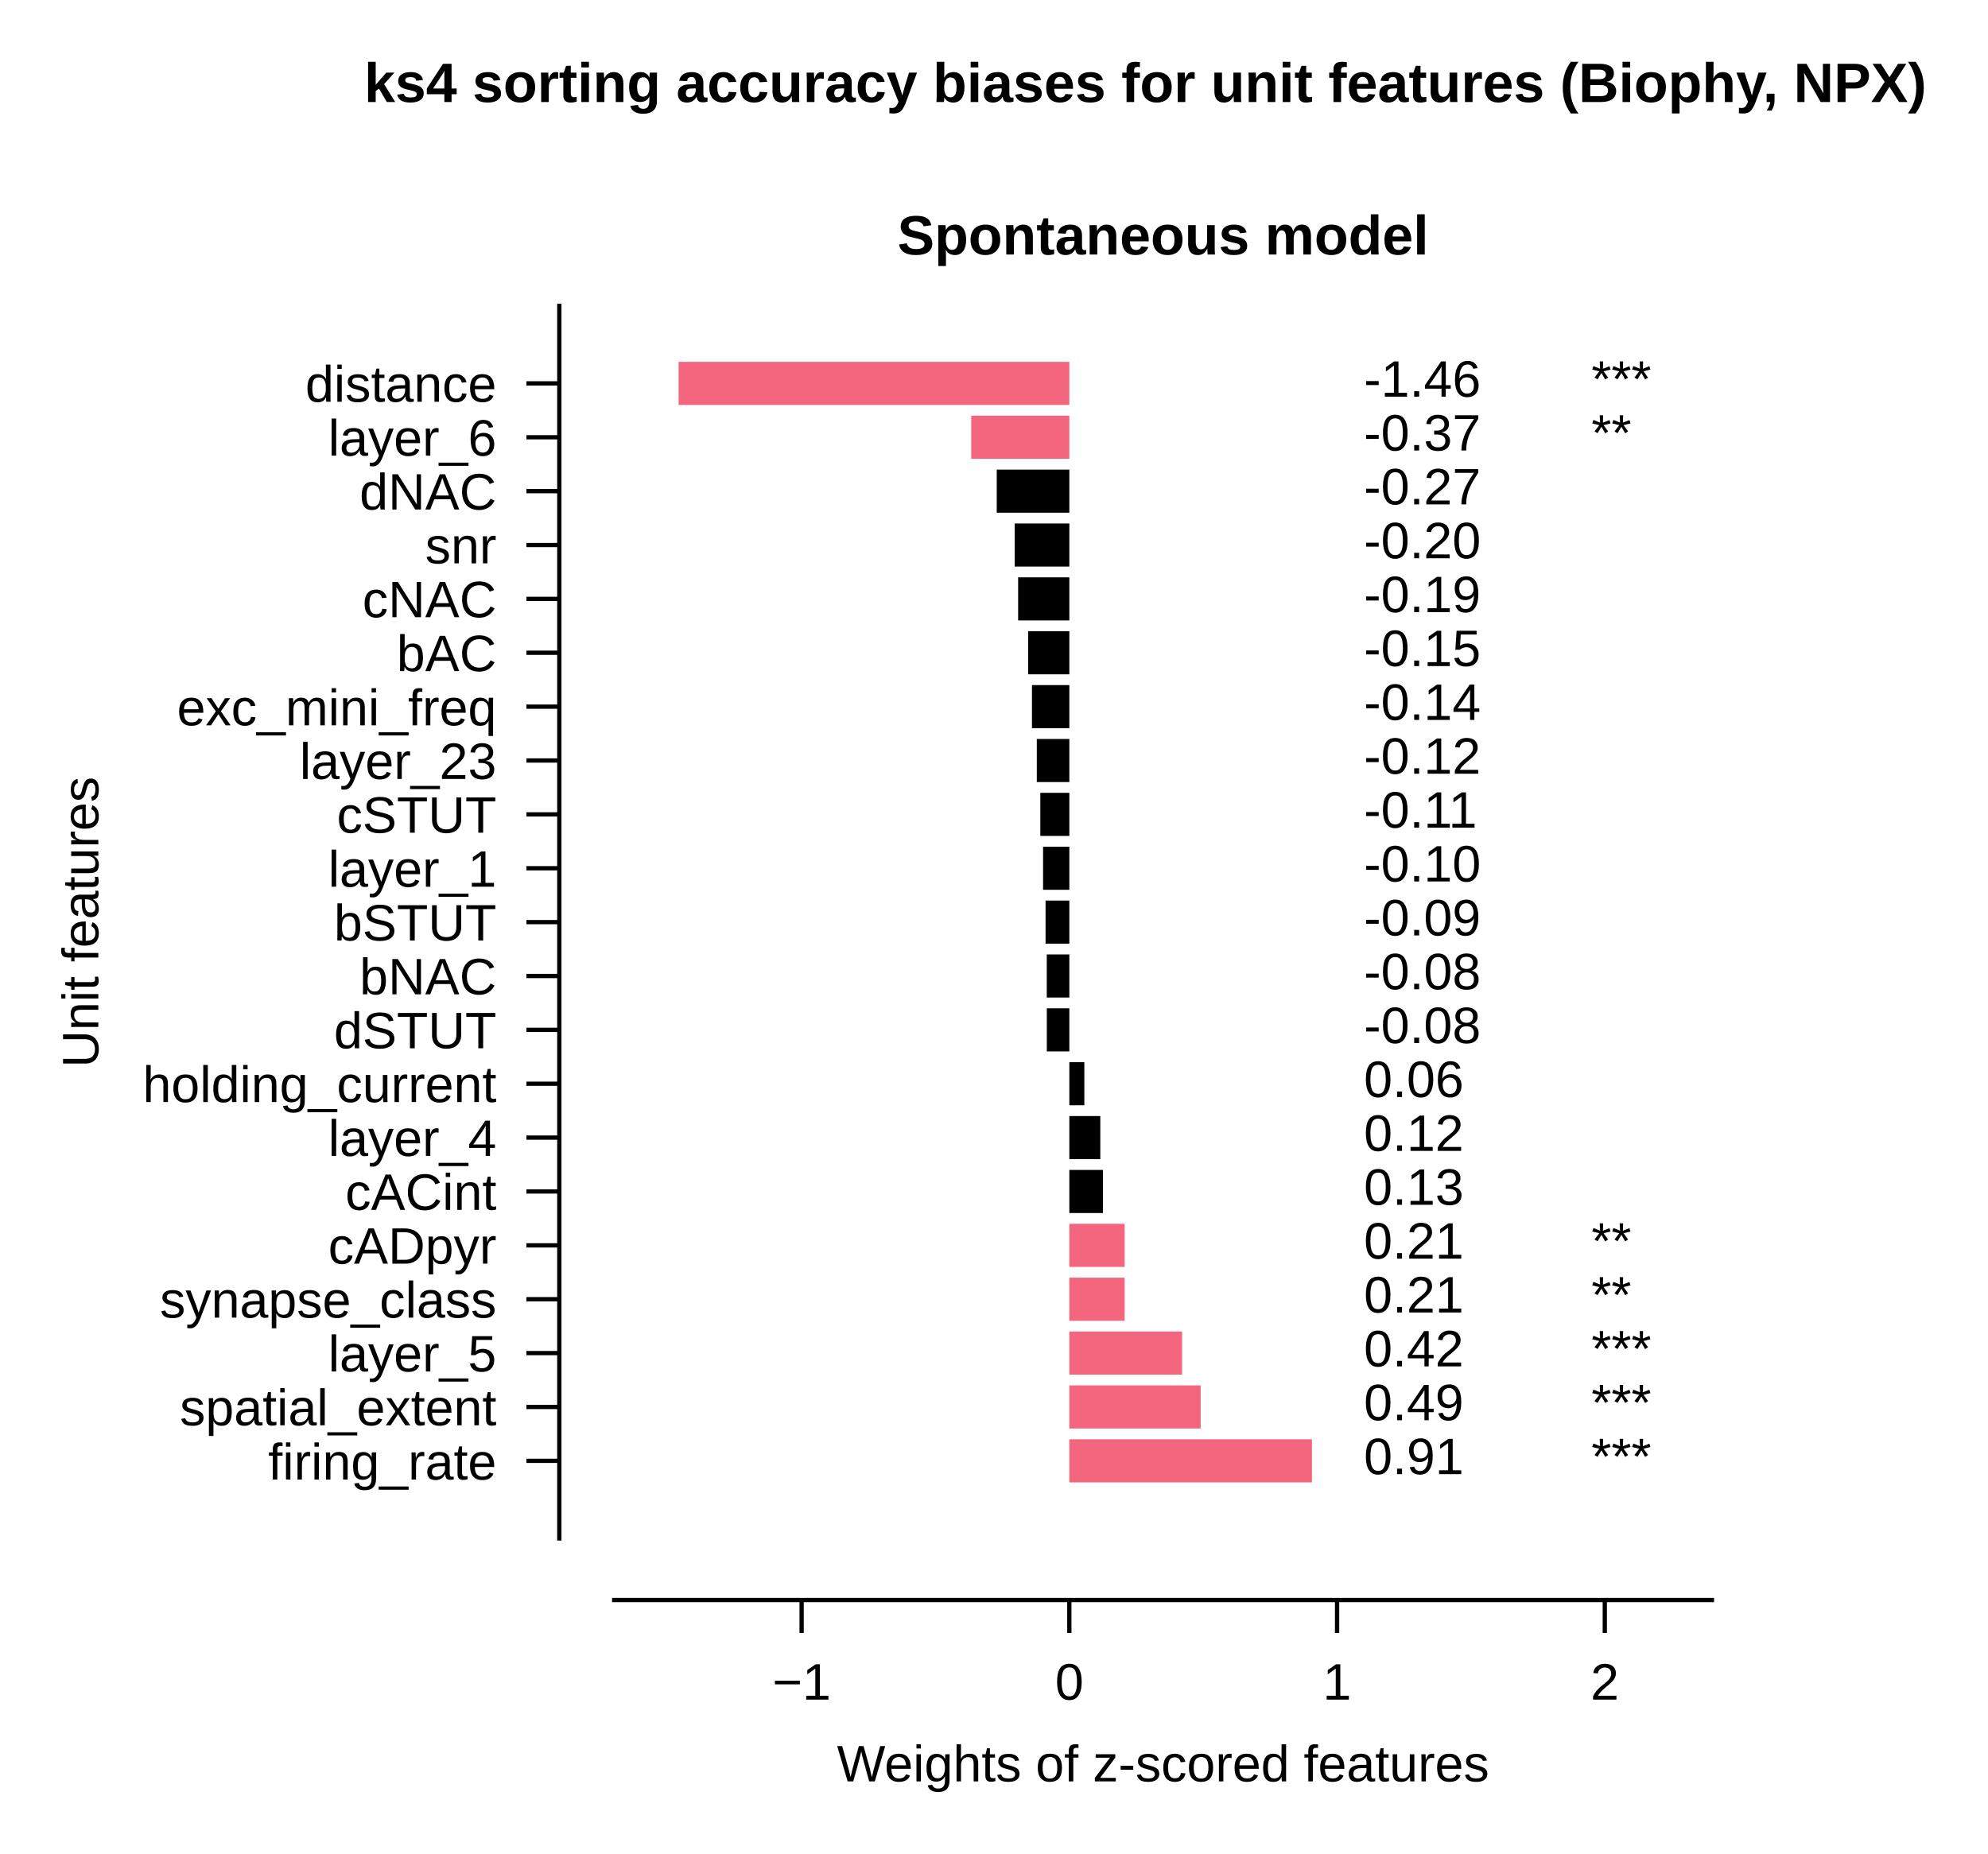
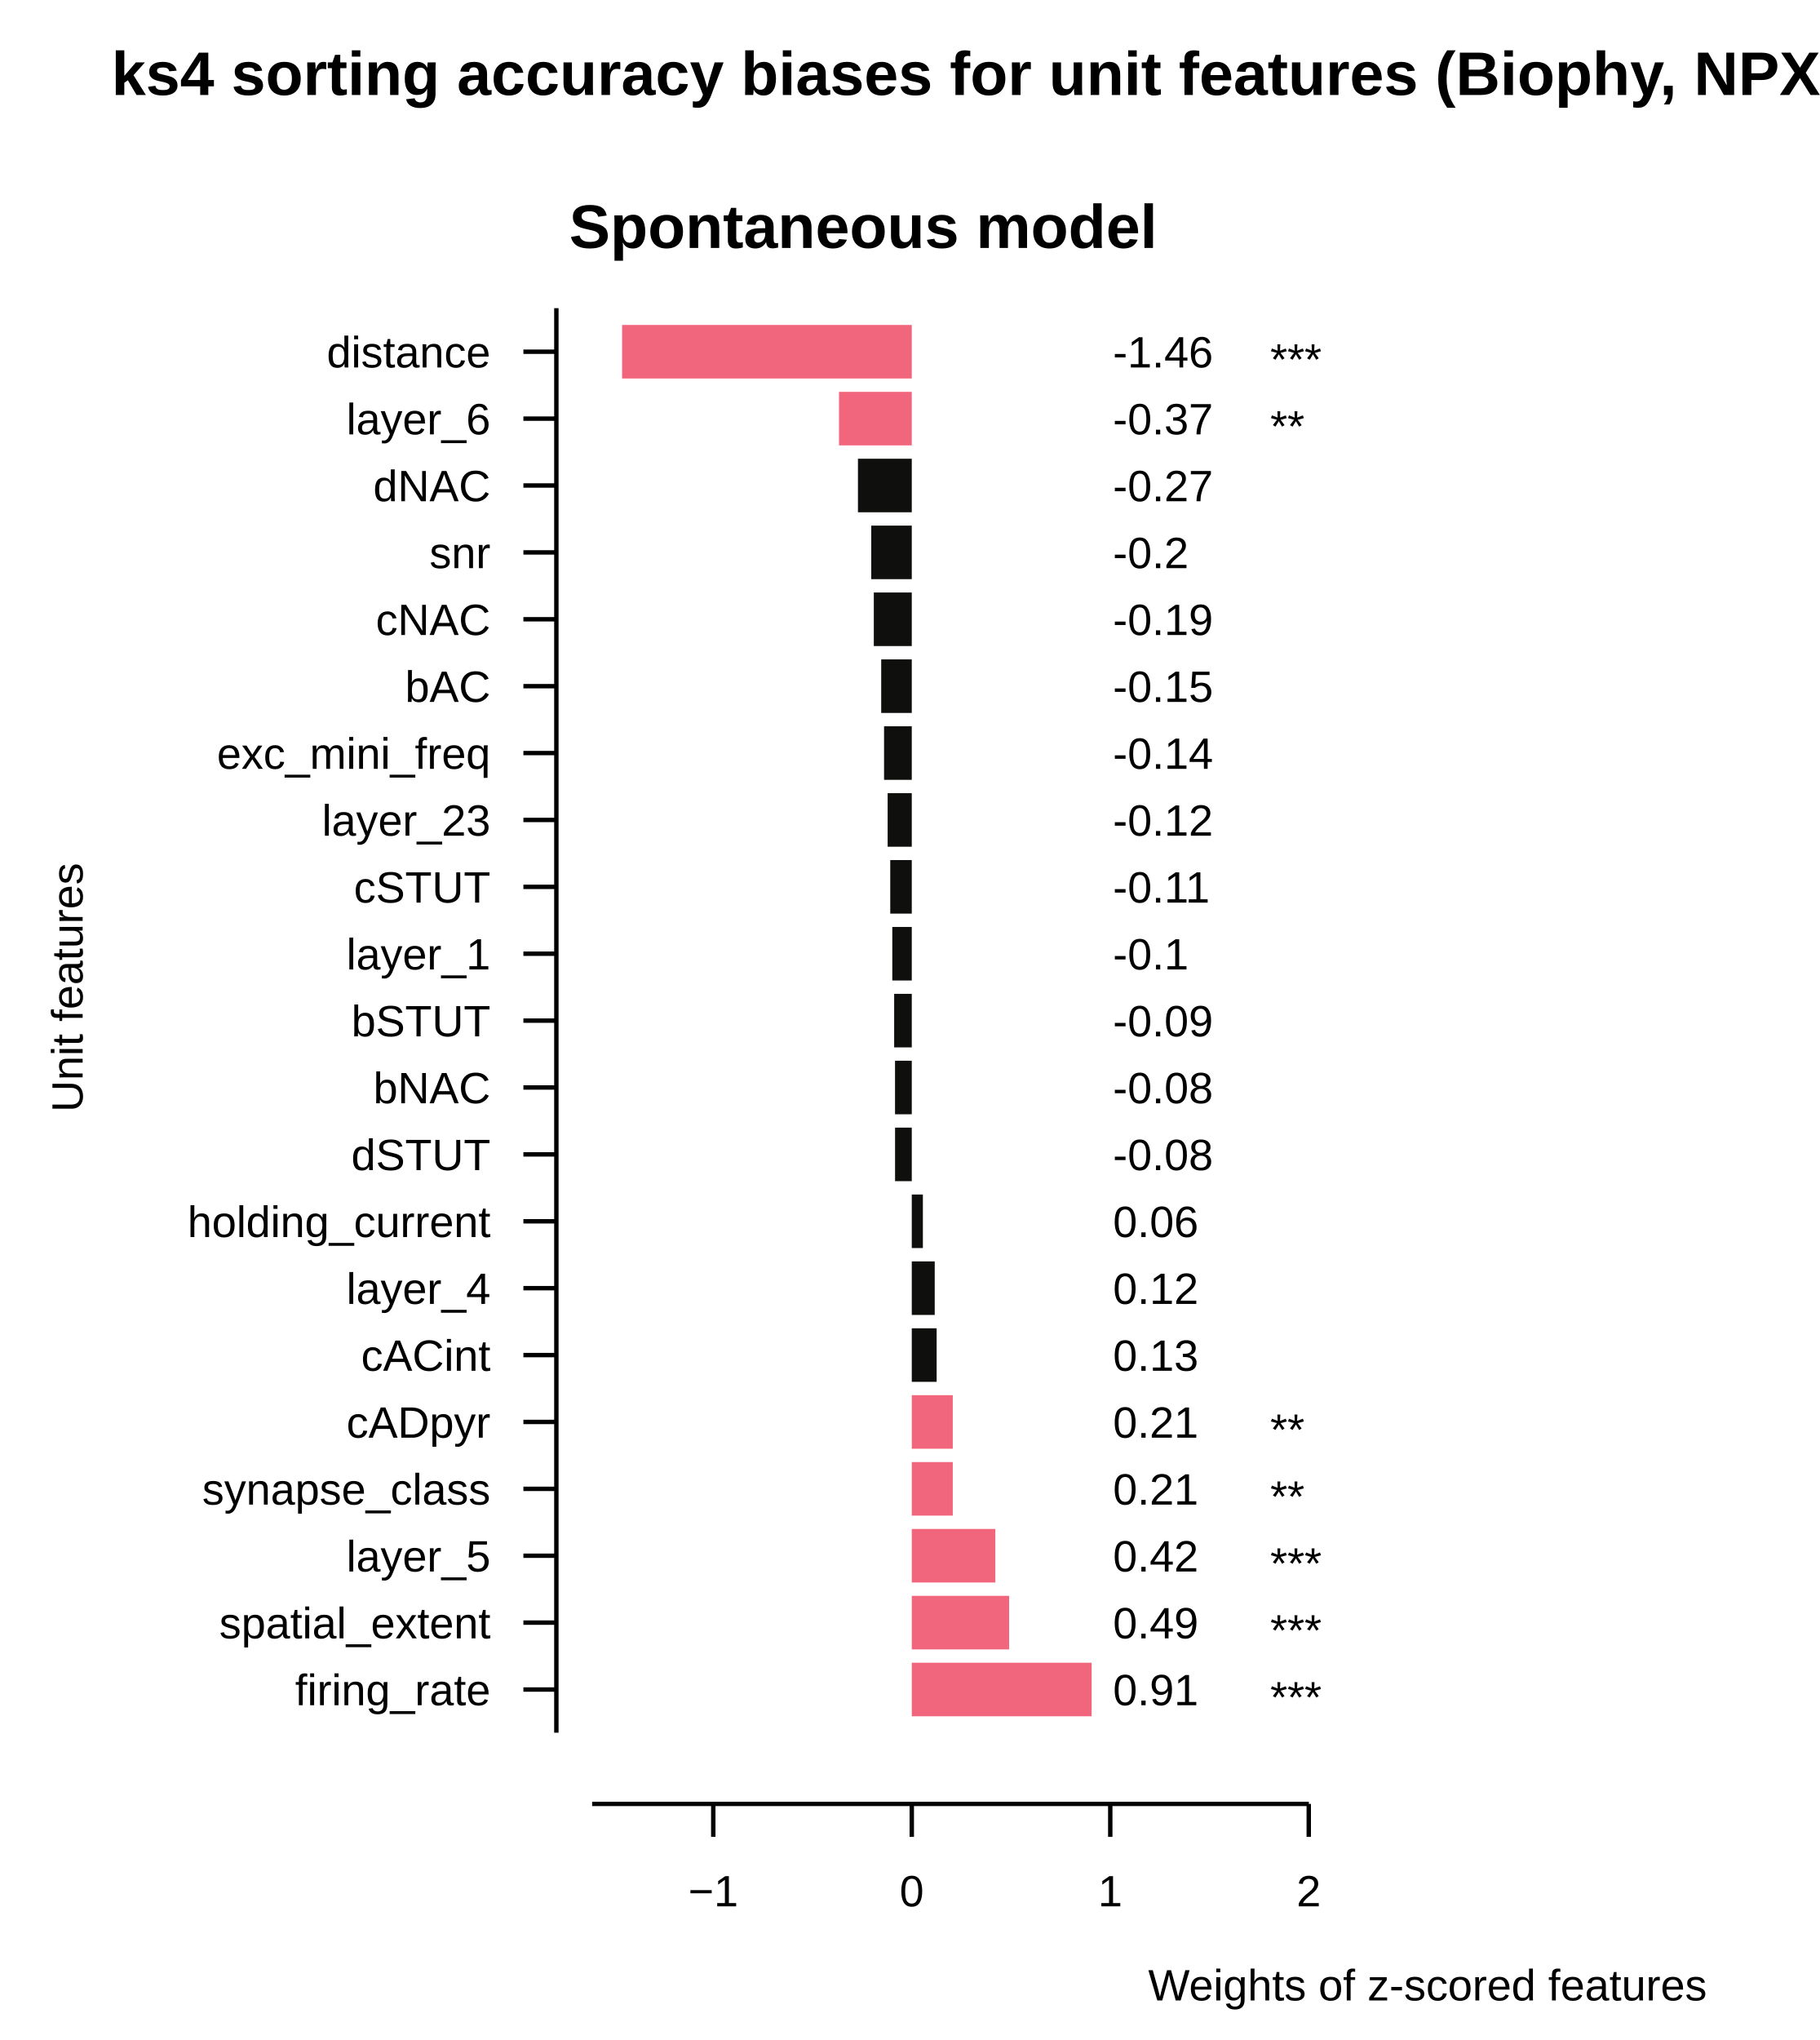
- <svg xmlns="http://www.w3.org/2000/svg" xmlns:xlink="http://www.w3.org/1999/xlink" width="232.434" height="216.783" viewBox="0 0 232.434 216.783" version="1.1">
+ <svg xmlns="http://www.w3.org/2000/svg" width="207" height="232" viewBox="0 0 207 232" version="1.1">
  <defs>
    <style type="text/css">*{stroke-linejoin: round; stroke-linecap: butt}</style>
  </defs>
  <g id="figure_1">
    <g id="patch_1">
-       <path d="M 0 216.783  L 232.434 216.783  L 232.434 -0  L 0 -0  L 0 216.783  z " style="fill: none" />
+       <path d="M 0 232  L 207 232  L 207 0  L 0 0  L 0 232  z " style="fill: none" />
    </g>
    <g id="axes_1">
      <g id="patch_2">
-         <path d="M 71.812 179.908  L 200.152 179.908  L 200.152 35.764  L 71.812 35.764  L 71.812 179.908  z " style="fill: none" />
+         <path d="M 70.765 36.955  L 103.72 36.955  L 103.72 43.045  L 70.765 43.045  z " clip-path="url(#pc7325b6492)" style="fill: #f2667d" />
      </g>
      <g id="patch_3">
-         <path d="M 125.026 42.316  L 79.341 42.316  L 79.341 47.356  L 125.026 47.356  z " clip-path="url(#p8db0a03573)" style="fill: #f4667d" />
+         <path d="M 95.443 44.562  L 103.72 44.562  L 103.72 50.652  L 95.443 50.652  z " clip-path="url(#pc7325b6492)" style="fill: #f2667d" />
      </g>
      <g id="patch_4">
-         <path d="M 125.026 48.616  L 113.553 48.616  L 113.553 53.656  L 125.026 53.656  z " clip-path="url(#p8db0a03573)" style="fill: #f4667d" />
+         <path d="M 97.597 52.169  L 103.72 52.169  L 103.72 58.259  L 97.597 58.259  z " clip-path="url(#pc7325b6492)" style="fill: #0f0f0d" />
      </g>
      <g id="patch_5">
-         <path d="M 125.026 54.916  L 116.538 54.916  L 116.538 59.956  L 125.026 59.956  z " clip-path="url(#p8db0a03573)" />
+         <path d="M 99.109 59.776  L 103.72 59.776  L 103.72 65.866  L 99.109 65.866  z " clip-path="url(#pc7325b6492)" style="fill: #0f0f0d" />
      </g>
      <g id="patch_6">
-         <path d="M 125.026 61.216  L 118.634 61.216  L 118.634 66.256  L 125.026 66.256  z " clip-path="url(#p8db0a03573)" />
+         <path d="M 99.401 67.383  L 103.72 67.383  L 103.72 73.473  L 99.401 73.473  z " clip-path="url(#pc7325b6492)" style="fill: #0f0f0d" />
      </g>
      <g id="patch_7">
-         <path d="M 125.026 67.516  L 119.039 67.516  L 119.039 72.556  L 125.026 72.556  z " clip-path="url(#p8db0a03573)" />
+         <path d="M 100.243 74.99  L 103.72 74.99  L 103.72 81.08  L 100.243 81.08  z " clip-path="url(#pc7325b6492)" style="fill: #0f0f0d" />
      </g>
      <g id="patch_8">
-         <path d="M 125.026 73.816  L 120.206 73.816  L 120.206 78.856  L 125.026 78.856  z " clip-path="url(#p8db0a03573)" />
+         <path d="M 100.567 82.597  L 103.72 82.597  L 103.72 88.687  L 100.567 88.687  z " clip-path="url(#pc7325b6492)" style="fill: #0f0f0d" />
      </g>
      <g id="patch_9">
-         <path d="M 125.026 80.116  L 120.655 80.116  L 120.655 85.156  L 125.026 85.156  z " clip-path="url(#p8db0a03573)" />
+         <path d="M 100.976 90.204  L 103.72 90.204  L 103.72 96.294  L 100.976 96.294  z " clip-path="url(#pc7325b6492)" style="fill: #0f0f0d" />
      </g>
      <g id="patch_10">
-         <path d="M 125.026 86.416  L 121.222 86.416  L 121.222 91.456  L 125.026 91.456  z " clip-path="url(#p8db0a03573)" />
+         <path d="M 101.272 97.811  L 103.72 97.811  L 103.72 103.901  L 101.272 103.901  z " clip-path="url(#pc7325b6492)" style="fill: #0f0f0d" />
      </g>
      <g id="patch_11">
-         <path d="M 125.026 92.716  L 121.632 92.716  L 121.632 97.756  L 125.026 97.756  z " clip-path="url(#p8db0a03573)" />
+         <path d="M 101.504 105.418  L 103.72 105.418  L 103.72 111.508  L 101.504 111.508  z " clip-path="url(#pc7325b6492)" style="fill: #0f0f0d" />
      </g>
      <g id="patch_12">
-         <path d="M 125.026 99.016  L 121.954 99.016  L 121.954 104.056  L 125.026 104.056  z " clip-path="url(#p8db0a03573)" />
+         <path d="M 101.716 113.025  L 103.72 113.025  L 103.72 119.115  L 101.716 119.115  z " clip-path="url(#pc7325b6492)" style="fill: #0f0f0d" />
      </g>
      <g id="patch_13">
-         <path d="M 125.026 105.316  L 122.247 105.316  L 122.247 110.356  L 125.026 110.356  z " clip-path="url(#p8db0a03573)" />
+         <path d="M 101.815 120.632  L 103.72 120.632  L 103.72 126.722  L 101.815 126.722  z " clip-path="url(#pc7325b6492)" style="fill: #0f0f0d" />
      </g>
      <g id="patch_14">
-         <path d="M 125.026 111.616  L 122.386 111.616  L 122.386 116.656  L 125.026 116.656  z " clip-path="url(#p8db0a03573)" />
+         <path d="M 101.819 128.239  L 103.72 128.239  L 103.72 134.329  L 101.819 134.329  z " clip-path="url(#pc7325b6492)" style="fill: #0f0f0d" />
      </g>
      <g id="patch_15">
-         <path d="M 125.026 117.916  L 122.391 117.916  L 122.391 122.956  L 125.026 122.956  z " clip-path="url(#p8db0a03573)" />
+         <path d="M 103.72 135.846  L 104.984 135.846  L 104.984 141.936  L 103.72 141.936  z " clip-path="url(#pc7325b6492)" style="fill: #0f0f0d" />
      </g>
      <g id="patch_16">
-         <path d="M 125.026 124.216  L 126.779 124.216  L 126.779 129.256  L 125.026 129.256  z " clip-path="url(#p8db0a03573)" />
+         <path d="M 103.72 143.453  L 106.331 143.453  L 106.331 149.543  L 103.72 149.543  z " clip-path="url(#pc7325b6492)" style="fill: #0f0f0d" />
      </g>
      <g id="patch_17">
-         <path d="M 125.026 130.516  L 128.646 130.516  L 128.646 135.556  L 125.026 135.556  z " clip-path="url(#p8db0a03573)" />
+         <path d="M 103.72 151.06  L 106.55 151.06  L 106.55 157.15  L 103.72 157.15  z " clip-path="url(#pc7325b6492)" style="fill: #0f0f0d" />
      </g>
      <g id="patch_18">
-         <path d="M 125.026 136.816  L 128.95 136.816  L 128.95 141.856  L 125.026 141.856  z " clip-path="url(#p8db0a03573)" />
+         <path d="M 103.72 158.667  L 108.386 158.667  L 108.386 164.757  L 103.72 164.757  z " clip-path="url(#pc7325b6492)" style="fill: #f2667d" />
      </g>
      <g id="patch_19">
-         <path d="M 125.026 143.116  L 131.494 143.116  L 131.494 148.156  L 125.026 148.156  z " clip-path="url(#p8db0a03573)" style="fill: #f4667d" />
+         <path d="M 103.72 166.274  L 108.386 166.274  L 108.386 172.364  L 103.72 172.364  z " clip-path="url(#pc7325b6492)" style="fill: #f2667d" />
      </g>
      <g id="patch_20">
-         <path d="M 125.026 149.416  L 131.494 149.416  L 131.494 154.456  L 125.026 154.456  z " clip-path="url(#p8db0a03573)" style="fill: #f4667d" />
+         <path d="M 103.72 173.881  L 113.227 173.881  L 113.227 179.971  L 103.72 179.971  z " clip-path="url(#pc7325b6492)" style="fill: #f2667d" />
      </g>
      <g id="patch_21">
-         <path d="M 125.026 155.716  L 138.205 155.716  L 138.205 160.756  L 125.026 160.756  z " clip-path="url(#p8db0a03573)" style="fill: #f4667d" />
+         <path d="M 103.72 181.488  L 114.796 181.488  L 114.796 187.578  L 103.72 187.578  z " clip-path="url(#pc7325b6492)" style="fill: #f2667d" />
      </g>
      <g id="patch_22">
-         <path d="M 125.026 162.016  L 140.38 162.016  L 140.38 167.056  L 125.026 167.056  z " clip-path="url(#p8db0a03573)" style="fill: #f4667d" />
-       </g>
-       <g id="patch_23">
-         <path d="M 125.026 168.316  L 153.39 168.316  L 153.39 173.356  L 125.026 173.356  z " clip-path="url(#p8db0a03573)" style="fill: #f4667d" />
-       </g>
-       <g id="matplotlib.axis_1">
-         <g id="xtick_1">
-           <g id="line2d_1">
-             <defs>
-               <path id="ma3b4220061" d="M 0 0  L 0 3.85  " style="stroke: #000000; stroke-width: 0.5" />
-             </defs>
-             <g>
-               <use xlink:href="#ma3b4220061" x="93.724" y="187.115" style="stroke: #000000; stroke-width: 0.5" />
-             </g>
-           </g>
-           <g id="text_1">
-             <text font-family="Arial" font-size="6" text-anchor="middle" x="93.724" y="198.76" transform="rotate(-0 93.72371 198.7597)">−1</text>
-           </g>
-         </g>
-         <g id="xtick_2">
-           <g id="line2d_2">
-             <g>
-               <use xlink:href="#ma3b4220061" x="125.026" y="187.115" style="stroke: #000000; stroke-width: 0.5" />
-             </g>
-           </g>
-           <g id="text_2">
-             <text font-family="Arial" font-size="6" text-anchor="middle" x="125.026" y="198.76" transform="rotate(-0 125.0261 198.7597)">0</text>
-           </g>
-         </g>
-         <g id="xtick_3">
-           <g id="line2d_3">
-             <g>
-               <use xlink:href="#ma3b4220061" x="156.329" y="187.115" style="stroke: #000000; stroke-width: 0.5" />
-             </g>
-           </g>
-           <g id="text_3">
-             <text font-family="Arial" font-size="6" text-anchor="middle" x="156.329" y="198.76" transform="rotate(-0 156.3286 198.7597)">1</text>
-           </g>
-         </g>
-         <g id="xtick_4">
-           <g id="line2d_4">
-             <g>
-               <use xlink:href="#ma3b4220061" x="187.631" y="187.115" style="stroke: #000000; stroke-width: 0.5" />
-             </g>
-           </g>
-           <g id="text_4">
-             <text font-family="Arial" font-size="6" text-anchor="middle" x="187.631" y="198.76" transform="rotate(-0 187.631 198.7597)">2</text>
-           </g>
-         </g>
-         <g id="text_5">
-           <text font-family="Arial" font-size="6" text-anchor="middle" x="135.982" y="208.32" transform="rotate(-0 135.982 208.32)">Weights of z-scored features</text>
-         </g>
-       </g>
-       <g id="matplotlib.axis_2">
-         <g id="ytick_1">
-           <g id="line2d_5">
-             <defs>
-               <path id="md5b2385c25" d="M 0 0  L -3.85 0  " style="stroke: #000000; stroke-width: 0.5" />
-             </defs>
-             <g>
-               <use xlink:href="#md5b2385c25" x="65.395" y="44.836" style="stroke: #000000; stroke-width: 0.5" />
-             </g>
-           </g>
-           <g id="text_6">
-             <text font-family="Arial" font-size="6" text-anchor="end" x="58.045" y="46.983" transform="rotate(-0 58.045 46.98319)">distance</text>
-           </g>
-         </g>
-         <g id="ytick_2">
-           <g id="line2d_6">
-             <g>
-               <use xlink:href="#md5b2385c25" x="65.395" y="51.136" style="stroke: #000000; stroke-width: 0.5" />
-             </g>
-           </g>
-           <g id="text_7">
-             <text font-family="Arial" font-size="6" text-anchor="end" x="58.045" y="53.292" transform="rotate(-0 58.045 53.29209)">layer_6</text>
-           </g>
-         </g>
-         <g id="ytick_3">
-           <g id="line2d_7">
-             <g>
-               <use xlink:href="#md5b2385c25" x="65.395" y="57.436" style="stroke: #000000; stroke-width: 0.5" />
-             </g>
-           </g>
-           <g id="text_8">
-             <text font-family="Arial" font-size="6" text-anchor="end" x="58.045" y="59.583" transform="rotate(-0 58.045 59.58319)">dNAC</text>
-           </g>
-         </g>
-         <g id="ytick_4">
-           <g id="line2d_8">
-             <g>
-               <use xlink:href="#md5b2385c25" x="65.395" y="63.736" style="stroke: #000000; stroke-width: 0.5" />
-             </g>
-           </g>
-           <g id="text_9">
-             <text font-family="Arial" font-size="6" text-anchor="end" x="58.045" y="65.883" transform="rotate(-0 58.045 65.88319)">snr</text>
-           </g>
-         </g>
-         <g id="ytick_5">
-           <g id="line2d_9">
-             <g>
-               <use xlink:href="#md5b2385c25" x="65.395" y="70.036" style="stroke: #000000; stroke-width: 0.5" />
-             </g>
-           </g>
-           <g id="text_10">
-             <text font-family="Arial" font-size="6" text-anchor="end" x="58.045" y="72.183" transform="rotate(-0 58.045 72.18319)">cNAC</text>
-           </g>
-         </g>
-         <g id="ytick_6">
-           <g id="line2d_10">
-             <g>
-               <use xlink:href="#md5b2385c25" x="65.395" y="76.336" style="stroke: #000000; stroke-width: 0.5" />
-             </g>
-           </g>
-           <g id="text_11">
-             <text font-family="Arial" font-size="6" text-anchor="end" x="58.045" y="78.483" transform="rotate(-0 58.045 78.48319)">bAC</text>
-           </g>
-         </g>
-         <g id="ytick_7">
-           <g id="line2d_11">
-             <g>
-               <use xlink:href="#md5b2385c25" x="65.395" y="82.636" style="stroke: #000000; stroke-width: 0.5" />
-             </g>
-           </g>
-           <g id="text_12">
-             <text font-family="Arial" font-size="6" text-anchor="end" x="58.045" y="84.82" transform="rotate(-0 58.045 84.81975)">exc_mini_freq</text>
-           </g>
-         </g>
-         <g id="ytick_8">
-           <g id="line2d_12">
-             <g>
-               <use xlink:href="#md5b2385c25" x="65.395" y="88.936" style="stroke: #000000; stroke-width: 0.5" />
-             </g>
-           </g>
-           <g id="text_13">
-             <text font-family="Arial" font-size="6" text-anchor="end" x="58.045" y="91.092" transform="rotate(-0 58.045 91.09209)">layer_23</text>
-           </g>
-         </g>
-         <g id="ytick_9">
-           <g id="line2d_13">
-             <g>
-               <use xlink:href="#md5b2385c25" x="65.395" y="95.236" style="stroke: #000000; stroke-width: 0.5" />
-             </g>
-           </g>
-           <g id="text_14">
-             <text font-family="Arial" font-size="6" text-anchor="end" x="58.045" y="97.383" transform="rotate(-0 58.045 97.38319)">cSTUT</text>
-           </g>
-         </g>
-         <g id="ytick_10">
-           <g id="line2d_14">
-             <g>
-               <use xlink:href="#md5b2385c25" x="65.395" y="101.536" style="stroke: #000000; stroke-width: 0.5" />
-             </g>
-           </g>
-           <g id="text_15">
-             <text font-family="Arial" font-size="6" text-anchor="end" x="58.045" y="103.692" transform="rotate(-0 58.045 103.6921)">layer_1</text>
-           </g>
-         </g>
-         <g id="ytick_11">
-           <g id="line2d_15">
-             <g>
-               <use xlink:href="#md5b2385c25" x="65.395" y="107.836" style="stroke: #000000; stroke-width: 0.5" />
-             </g>
-           </g>
-           <g id="text_16">
-             <text font-family="Arial" font-size="6" text-anchor="end" x="58.045" y="109.983" transform="rotate(-0 58.045 109.9832)">bSTUT</text>
-           </g>
-         </g>
-         <g id="ytick_12">
-           <g id="line2d_16">
-             <g>
-               <use xlink:href="#md5b2385c25" x="65.395" y="114.136" style="stroke: #000000; stroke-width: 0.5" />
-             </g>
-           </g>
-           <g id="text_17">
-             <text font-family="Arial" font-size="6" text-anchor="end" x="58.045" y="116.283" transform="rotate(-0 58.045 116.2832)">bNAC</text>
-           </g>
-         </g>
-         <g id="ytick_13">
-           <g id="line2d_17">
-             <g>
-               <use xlink:href="#md5b2385c25" x="65.395" y="120.436" style="stroke: #000000; stroke-width: 0.5" />
-             </g>
-           </g>
-           <g id="text_18">
-             <text font-family="Arial" font-size="6" text-anchor="end" x="58.045" y="122.583" transform="rotate(-0 58.045 122.5832)">dSTUT</text>
-           </g>
-         </g>
-         <g id="ytick_14">
-           <g id="line2d_18">
-             <g>
-               <use xlink:href="#md5b2385c25" x="65.395" y="126.736" style="stroke: #000000; stroke-width: 0.5" />
-             </g>
-           </g>
-           <g id="text_19">
-             <text font-family="Arial" font-size="6" text-anchor="end" x="58.045" y="128.883" transform="rotate(-0 58.045 128.8832)">holding_current</text>
-           </g>
-         </g>
-         <g id="ytick_15">
-           <g id="line2d_19">
-             <g>
-               <use xlink:href="#md5b2385c25" x="65.395" y="133.036" style="stroke: #000000; stroke-width: 0.5" />
-             </g>
-           </g>
-           <g id="text_20">
-             <text font-family="Arial" font-size="6" text-anchor="end" x="58.045" y="135.183" transform="rotate(-0 58.045 135.1832)">layer_4</text>
-           </g>
-         </g>
-         <g id="ytick_16">
-           <g id="line2d_20">
-             <g>
-               <use xlink:href="#md5b2385c25" x="65.395" y="139.336" style="stroke: #000000; stroke-width: 0.5" />
-             </g>
-           </g>
-           <g id="text_21">
-             <text font-family="Arial" font-size="6" text-anchor="end" x="58.045" y="141.483" transform="rotate(-0 58.045 141.4832)">cACint</text>
-           </g>
-         </g>
-         <g id="ytick_17">
-           <g id="line2d_21">
-             <g>
-               <use xlink:href="#md5b2385c25" x="65.395" y="145.636" style="stroke: #000000; stroke-width: 0.5" />
-             </g>
-           </g>
-           <g id="text_22">
-             <text font-family="Arial" font-size="6" text-anchor="end" x="58.045" y="147.783" transform="rotate(-0 58.045 147.7832)">cADpyr</text>
-           </g>
-         </g>
-         <g id="ytick_18">
-           <g id="line2d_22">
-             <g>
-               <use xlink:href="#md5b2385c25" x="65.395" y="151.936" style="stroke: #000000; stroke-width: 0.5" />
-             </g>
-           </g>
-           <g id="text_23">
-             <text font-family="Arial" font-size="6" text-anchor="end" x="58.045" y="154.083" transform="rotate(-0 58.045 154.0832)">synapse_class</text>
-           </g>
-         </g>
-         <g id="ytick_19">
-           <g id="line2d_23">
-             <g>
-               <use xlink:href="#md5b2385c25" x="65.395" y="158.236" style="stroke: #000000; stroke-width: 0.5" />
-             </g>
-           </g>
-           <g id="text_24">
-             <text font-family="Arial" font-size="6" text-anchor="end" x="58.045" y="160.383" transform="rotate(-0 58.045 160.3832)">layer_5</text>
-           </g>
-         </g>
-         <g id="ytick_20">
-           <g id="line2d_24">
-             <g>
-               <use xlink:href="#md5b2385c25" x="65.395" y="164.536" style="stroke: #000000; stroke-width: 0.5" />
-             </g>
-           </g>
-           <g id="text_25">
-             <text font-family="Arial" font-size="6" text-anchor="end" x="58.045" y="166.683" transform="rotate(-0 58.045 166.6832)">spatial_extent</text>
-           </g>
-         </g>
-         <g id="ytick_21">
-           <g id="line2d_25">
-             <g>
-               <use xlink:href="#md5b2385c25" x="65.395" y="170.836" style="stroke: #000000; stroke-width: 0.5" />
-             </g>
-           </g>
-           <g id="text_26">
-             <text font-family="Arial" font-size="6" text-anchor="end" x="58.045" y="173.02" transform="rotate(-0 58.045 173.0197)">firing_rate</text>
-           </g>
-         </g>
-         <g id="text_27">
-           <text font-family="Arial" font-size="6" text-anchor="middle" x="11.495" y="107.836" transform="rotate(-90 11.49469 107.8358)">Unit features</text>
-         </g>
-       </g>
-       <g id="patch_24">
-         <path d="M 65.395 179.908  L 65.395 35.764  " style="fill: none; stroke: #000000; stroke-width: 0.5; stroke-linejoin: miter; stroke-linecap: square" />
-       </g>
-       <g id="patch_25">
-         <path d="M 71.812 187.115  L 200.152 187.115  " style="fill: none; stroke: #000000; stroke-width: 0.5; stroke-linejoin: miter; stroke-linecap: square" />
+         <path d="M 103.72 189.095  L 124.18 189.095  L 124.18 195.185  L 103.72 195.185  z " clip-path="url(#pc7325b6492)" style="fill: #f2667d" />
+       </g>
+       <g id="line2d_1">
+         <path d="M 63.29 35.05  L 63.29 197.05  " clip-path="url(#pc7325b6492)" style="fill: none; stroke: #000000; stroke-width: 0.5" />
+       </g>
+       <g id="line2d_2">
+         <path d="M 59.54 40  L 63.29 40  " clip-path="url(#pc7325b6492)" style="fill: none; stroke: #000000; stroke-width: 0.5" />
+       </g>
+       <g id="line2d_3">
+         <path d="M 59.54 47.607  L 63.29 47.607  " clip-path="url(#pc7325b6492)" style="fill: none; stroke: #000000; stroke-width: 0.5" />
+       </g>
+       <g id="line2d_4">
+         <path d="M 59.54 55.214  L 63.29 55.214  " clip-path="url(#pc7325b6492)" style="fill: none; stroke: #000000; stroke-width: 0.5" />
+       </g>
+       <g id="line2d_5">
+         <path d="M 59.54 62.821  L 63.29 62.821  " clip-path="url(#pc7325b6492)" style="fill: none; stroke: #000000; stroke-width: 0.5" />
+       </g>
+       <g id="line2d_6">
+         <path d="M 59.54 70.428  L 63.29 70.428  " clip-path="url(#pc7325b6492)" style="fill: none; stroke: #000000; stroke-width: 0.5" />
+       </g>
+       <g id="line2d_7">
+         <path d="M 59.54 78.035  L 63.29 78.035  " clip-path="url(#pc7325b6492)" style="fill: none; stroke: #000000; stroke-width: 0.5" />
+       </g>
+       <g id="line2d_8">
+         <path d="M 59.54 85.642  L 63.29 85.642  " clip-path="url(#pc7325b6492)" style="fill: none; stroke: #000000; stroke-width: 0.5" />
+       </g>
+       <g id="line2d_9">
+         <path d="M 59.54 93.249  L 63.29 93.249  " clip-path="url(#pc7325b6492)" style="fill: none; stroke: #000000; stroke-width: 0.5" />
+       </g>
+       <g id="line2d_10">
+         <path d="M 59.54 100.856  L 63.29 100.856  " clip-path="url(#pc7325b6492)" style="fill: none; stroke: #000000; stroke-width: 0.5" />
+       </g>
+       <g id="line2d_11">
+         <path d="M 59.54 108.463  L 63.29 108.463  " clip-path="url(#pc7325b6492)" style="fill: none; stroke: #000000; stroke-width: 0.5" />
+       </g>
+       <g id="line2d_12">
+         <path d="M 59.54 116.07  L 63.29 116.07  " clip-path="url(#pc7325b6492)" style="fill: none; stroke: #000000; stroke-width: 0.5" />
+       </g>
+       <g id="line2d_13">
+         <path d="M 59.54 123.677  L 63.29 123.677  " clip-path="url(#pc7325b6492)" style="fill: none; stroke: #000000; stroke-width: 0.5" />
+       </g>
+       <g id="line2d_14">
+         <path d="M 59.54 131.284  L 63.29 131.284  " clip-path="url(#pc7325b6492)" style="fill: none; stroke: #000000; stroke-width: 0.5" />
+       </g>
+       <g id="line2d_15">
+         <path d="M 59.54 138.891  L 63.29 138.891  " clip-path="url(#pc7325b6492)" style="fill: none; stroke: #000000; stroke-width: 0.5" />
+       </g>
+       <g id="line2d_16">
+         <path d="M 59.54 146.498  L 63.29 146.498  " clip-path="url(#pc7325b6492)" style="fill: none; stroke: #000000; stroke-width: 0.5" />
+       </g>
+       <g id="line2d_17">
+         <path d="M 59.54 154.105  L 63.29 154.105  " clip-path="url(#pc7325b6492)" style="fill: none; stroke: #000000; stroke-width: 0.5" />
+       </g>
+       <g id="line2d_18">
+         <path d="M 59.54 161.712  L 63.29 161.712  " clip-path="url(#pc7325b6492)" style="fill: none; stroke: #000000; stroke-width: 0.5" />
+       </g>
+       <g id="line2d_19">
+         <path d="M 59.54 169.319  L 63.29 169.319  " clip-path="url(#pc7325b6492)" style="fill: none; stroke: #000000; stroke-width: 0.5" />
+       </g>
+       <g id="line2d_20">
+         <path d="M 59.54 176.926  L 63.29 176.926  " clip-path="url(#pc7325b6492)" style="fill: none; stroke: #000000; stroke-width: 0.5" />
+       </g>
+       <g id="line2d_21">
+         <path d="M 59.54 184.533  L 63.29 184.533  " clip-path="url(#pc7325b6492)" style="fill: none; stroke: #000000; stroke-width: 0.5" />
+       </g>
+       <g id="line2d_22">
+         <path d="M 59.54 192.14  L 63.29 192.14  " clip-path="url(#pc7325b6492)" style="fill: none; stroke: #000000; stroke-width: 0.5" />
+       </g>
+       <g id="line2d_23">
+         <path d="M 67.36 205.15  L 148.89 205.15  " clip-path="url(#pc7325b6492)" style="fill: none; stroke: #000000; stroke-width: 0.5" />
+       </g>
+       <g id="line2d_24">
+         <path d="M 81.14 205.15  L 81.14 208.9  " clip-path="url(#pc7325b6492)" style="fill: none; stroke: #000000; stroke-width: 0.5" />
+       </g>
+       <g id="line2d_25">
+         <path d="M 103.72 205.15  L 103.72 208.9  " clip-path="url(#pc7325b6492)" style="fill: none; stroke: #000000; stroke-width: 0.5" />
+       </g>
+       <g id="line2d_26">
+         <path d="M 126.3 205.15  L 126.3 208.9  " clip-path="url(#pc7325b6492)" style="fill: none; stroke: #000000; stroke-width: 0.5" />
+       </g>
+       <g id="line2d_27">
+         <path d="M 148.88 205.15  L 148.88 208.9  " clip-path="url(#pc7325b6492)" style="fill: none; stroke: #000000; stroke-width: 0.5" />
+       </g>
+       <g id="text_1">
+         <text font-family="Arial" font-size="5" text-anchor="end" x="55.8" y="41.79" transform="rotate(-0 55.8 41.79)">distance</text>
+       </g>
+       <g id="text_2">
+         <text font-family="Arial" font-size="5" text-anchor="start" x="126.6" y="41.79" transform="rotate(-0 126.6 41.79)">-1.46</text>
+       </g>
+       <g id="text_3">
+         <text font-family="Arial" font-size="5" text-anchor="start" x="144.5" y="42.6" transform="rotate(-0 144.5 42.6)">***</text>
+       </g>
+       <g id="text_4">
+         <text font-family="Arial" font-size="5" text-anchor="end" x="55.8" y="49.397" transform="rotate(-0 55.8 49.397)">layer_6</text>
+       </g>
+       <g id="text_5">
+         <text font-family="Arial" font-size="5" text-anchor="start" x="126.6" y="49.397" transform="rotate(-0 126.6 49.397)">-0.37</text>
+       </g>
+       <g id="text_6">
+         <text font-family="Arial" font-size="5" text-anchor="start" x="144.5" y="50.207" transform="rotate(-0 144.5 50.207)">**</text>
+       </g>
+       <g id="text_7">
+         <text font-family="Arial" font-size="5" text-anchor="end" x="55.8" y="57.004" transform="rotate(-0 55.8 57.004)">dNAC</text>
+       </g>
+       <g id="text_8">
+         <text font-family="Arial" font-size="5" text-anchor="start" x="126.6" y="57.004" transform="rotate(-0 126.6 57.004)">-0.27</text>
+       </g>
+       <g id="text_9">
+         <text font-family="Arial" font-size="5" text-anchor="end" x="55.8" y="64.611" transform="rotate(-0 55.8 64.611)">snr</text>
+       </g>
+       <g id="text_10">
+         <text font-family="Arial" font-size="5" text-anchor="start" x="126.6" y="64.611" transform="rotate(-0 126.6 64.611)">-0.2</text>
+       </g>
+       <g id="text_11">
+         <text font-family="Arial" font-size="5" text-anchor="end" x="55.8" y="72.218" transform="rotate(-0 55.8 72.218)">cNAC</text>
+       </g>
+       <g id="text_12">
+         <text font-family="Arial" font-size="5" text-anchor="start" x="126.6" y="72.218" transform="rotate(-0 126.6 72.218)">-0.19</text>
+       </g>
+       <g id="text_13">
+         <text font-family="Arial" font-size="5" text-anchor="end" x="55.8" y="79.825" transform="rotate(-0 55.8 79.825)">bAC</text>
+       </g>
+       <g id="text_14">
+         <text font-family="Arial" font-size="5" text-anchor="start" x="126.6" y="79.825" transform="rotate(-0 126.6 79.825)">-0.15</text>
+       </g>
+       <g id="text_15">
+         <text font-family="Arial" font-size="5" text-anchor="end" x="55.8" y="87.432" transform="rotate(-0 55.8 87.432)">exc_mini_freq</text>
+       </g>
+       <g id="text_16">
+         <text font-family="Arial" font-size="5" text-anchor="start" x="126.6" y="87.432" transform="rotate(-0 126.6 87.432)">-0.14</text>
+       </g>
+       <g id="text_17">
+         <text font-family="Arial" font-size="5" text-anchor="end" x="55.8" y="95.039" transform="rotate(-0 55.8 95.039)">layer_23</text>
+       </g>
+       <g id="text_18">
+         <text font-family="Arial" font-size="5" text-anchor="start" x="126.6" y="95.039" transform="rotate(-0 126.6 95.039)">-0.12</text>
+       </g>
+       <g id="text_19">
+         <text font-family="Arial" font-size="5" text-anchor="end" x="55.8" y="102.646" transform="rotate(-0 55.8 102.646)">cSTUT</text>
+       </g>
+       <g id="text_20">
+         <text font-family="Arial" font-size="5" text-anchor="start" x="126.6" y="102.646" transform="rotate(-0 126.6 102.646)">-0.11</text>
+       </g>
+       <g id="text_21">
+         <text font-family="Arial" font-size="5" text-anchor="end" x="55.8" y="110.253" transform="rotate(-0 55.8 110.253)">layer_1</text>
+       </g>
+       <g id="text_22">
+         <text font-family="Arial" font-size="5" text-anchor="start" x="126.6" y="110.253" transform="rotate(-0 126.6 110.253)">-0.1</text>
+       </g>
+       <g id="text_23">
+         <text font-family="Arial" font-size="5" text-anchor="end" x="55.8" y="117.86" transform="rotate(-0 55.8 117.86)">bSTUT</text>
+       </g>
+       <g id="text_24">
+         <text font-family="Arial" font-size="5" text-anchor="start" x="126.6" y="117.86" transform="rotate(-0 126.6 117.86)">-0.09</text>
+       </g>
+       <g id="text_25">
+         <text font-family="Arial" font-size="5" text-anchor="end" x="55.8" y="125.467" transform="rotate(-0 55.8 125.467)">bNAC</text>
+       </g>
+       <g id="text_26">
+         <text font-family="Arial" font-size="5" text-anchor="start" x="126.6" y="125.467" transform="rotate(-0 126.6 125.467)">-0.08</text>
+       </g>
+       <g id="text_27">
+         <text font-family="Arial" font-size="5" text-anchor="end" x="55.8" y="133.074" transform="rotate(-0 55.8 133.074)">dSTUT</text>
      </g>
      <g id="text_28">
-         <text font-family="Arial" font-size="6" text-anchor="start" x="159.459" y="46.387" transform="rotate(-0 159.4588 46.38694)">-1.46</text>
+         <text font-family="Arial" font-size="5" text-anchor="start" x="126.6" y="133.074" transform="rotate(-0 126.6 133.074)">-0.08</text>
      </g>
      <g id="text_29">
-         <text font-family="Arial" font-size="6" text-anchor="start" x="186.066" y="46.387" transform="rotate(-0 186.0659 46.38694)">***</text>
+         <text font-family="Arial" font-size="5" text-anchor="end" x="55.8" y="140.681" transform="rotate(-0 55.8 140.681)">holding_current</text>
      </g>
      <g id="text_30">
-         <text font-family="Arial" font-size="6" text-anchor="start" x="159.459" y="52.687" transform="rotate(-0 159.4588 52.68694)">-0.37</text>
+         <text font-family="Arial" font-size="5" text-anchor="start" x="126.6" y="140.681" transform="rotate(-0 126.6 140.681)">0.06</text>
      </g>
      <g id="text_31">
-         <text font-family="Arial" font-size="6" text-anchor="start" x="186.066" y="52.687" transform="rotate(-0 186.0659 52.68694)">**</text>
+         <text font-family="Arial" font-size="5" text-anchor="end" x="55.8" y="148.288" transform="rotate(-0 55.8 148.288)">layer_4</text>
      </g>
      <g id="text_32">
-         <text font-family="Arial" font-size="6" text-anchor="start" x="159.459" y="58.987" transform="rotate(-0 159.4588 58.98694)">-0.27</text>
+         <text font-family="Arial" font-size="5" text-anchor="start" x="126.6" y="148.288" transform="rotate(-0 126.6 148.288)">0.12</text>
      </g>
      <g id="text_33">
-         <text font-family="Arial" font-size="6" text-anchor="start" x="159.459" y="65.287" transform="rotate(-0 159.4588 65.28694)">-0.20</text>
+         <text font-family="Arial" font-size="5" text-anchor="end" x="55.8" y="155.895" transform="rotate(-0 55.8 155.895)">cACint</text>
      </g>
      <g id="text_34">
-         <text font-family="Arial" font-size="6" text-anchor="start" x="159.459" y="71.587" transform="rotate(-0 159.4588 71.58694)">-0.19</text>
+         <text font-family="Arial" font-size="5" text-anchor="start" x="126.6" y="155.895" transform="rotate(-0 126.6 155.895)">0.13</text>
      </g>
      <g id="text_35">
-         <text font-family="Arial" font-size="6" text-anchor="start" x="159.459" y="77.887" transform="rotate(-0 159.4588 77.88694)">-0.15</text>
+         <text font-family="Arial" font-size="5" text-anchor="end" x="55.8" y="163.502" transform="rotate(-0 55.8 163.502)">cADpyr</text>
      </g>
      <g id="text_36">
-         <text font-family="Arial" font-size="6" text-anchor="start" x="159.459" y="84.187" transform="rotate(-0 159.4588 84.18694)">-0.14</text>
+         <text font-family="Arial" font-size="5" text-anchor="start" x="126.6" y="163.502" transform="rotate(-0 126.6 163.502)">0.21</text>
      </g>
      <g id="text_37">
-         <text font-family="Arial" font-size="6" text-anchor="start" x="159.459" y="90.487" transform="rotate(-0 159.4588 90.48694)">-0.12</text>
+         <text font-family="Arial" font-size="5" text-anchor="start" x="144.5" y="164.312" transform="rotate(-0 144.5 164.312)">**</text>
      </g>
      <g id="text_38">
-         <text font-family="Arial" font-size="6" text-anchor="start" x="159.459" y="96.787" transform="rotate(-0 159.4588 96.78694)">-0.11</text>
+         <text font-family="Arial" font-size="5" text-anchor="end" x="55.8" y="171.109" transform="rotate(-0 55.8 171.109)">synapse_class</text>
      </g>
      <g id="text_39">
-         <text font-family="Arial" font-size="6" text-anchor="start" x="159.459" y="103.087" transform="rotate(-0 159.4588 103.0869)">-0.10</text>
+         <text font-family="Arial" font-size="5" text-anchor="start" x="126.6" y="171.109" transform="rotate(-0 126.6 171.109)">0.21</text>
      </g>
      <g id="text_40">
-         <text font-family="Arial" font-size="6" text-anchor="start" x="159.459" y="109.387" transform="rotate(-0 159.4588 109.3869)">-0.09</text>
+         <text font-family="Arial" font-size="5" text-anchor="start" x="144.5" y="171.919" transform="rotate(-0 144.5 171.919)">**</text>
      </g>
      <g id="text_41">
-         <text font-family="Arial" font-size="6" text-anchor="start" x="159.459" y="115.687" transform="rotate(-0 159.4588 115.6869)">-0.08</text>
+         <text font-family="Arial" font-size="5" text-anchor="end" x="55.8" y="178.716" transform="rotate(-0 55.8 178.716)">layer_5</text>
      </g>
      <g id="text_42">
-         <text font-family="Arial" font-size="6" text-anchor="start" x="159.459" y="121.987" transform="rotate(-0 159.4588 121.9869)">-0.08</text>
+         <text font-family="Arial" font-size="5" text-anchor="start" x="126.6" y="178.716" transform="rotate(-0 126.6 178.716)">0.42</text>
      </g>
      <g id="text_43">
-         <text font-family="Arial" font-size="6" text-anchor="start" x="159.459" y="128.287" transform="rotate(-0 159.4588 128.2869)">0.06</text>
+         <text font-family="Arial" font-size="5" text-anchor="start" x="144.5" y="179.526" transform="rotate(-0 144.5 179.526)">***</text>
      </g>
      <g id="text_44">
-         <text font-family="Arial" font-size="6" text-anchor="start" x="159.459" y="134.587" transform="rotate(-0 159.4588 134.5869)">0.12</text>
+         <text font-family="Arial" font-size="5" text-anchor="end" x="55.8" y="186.323" transform="rotate(-0 55.8 186.323)">spatial_extent</text>
      </g>
      <g id="text_45">
-         <text font-family="Arial" font-size="6" text-anchor="start" x="159.459" y="140.887" transform="rotate(-0 159.4588 140.8869)">0.13</text>
+         <text font-family="Arial" font-size="5" text-anchor="start" x="126.6" y="186.323" transform="rotate(-0 126.6 186.323)">0.49</text>
      </g>
      <g id="text_46">
-         <text font-family="Arial" font-size="6" text-anchor="start" x="159.459" y="147.187" transform="rotate(-0 159.4588 147.1869)">0.21</text>
+         <text font-family="Arial" font-size="5" text-anchor="start" x="144.5" y="187.133" transform="rotate(-0 144.5 187.133)">***</text>
      </g>
      <g id="text_47">
-         <text font-family="Arial" font-size="6" text-anchor="start" x="186.066" y="147.187" transform="rotate(-0 186.0659 147.1869)">**</text>
+         <text font-family="Arial" font-size="5" text-anchor="end" x="55.8" y="193.93" transform="rotate(-0 55.8 193.93)">firing_rate</text>
      </g>
      <g id="text_48">
-         <text font-family="Arial" font-size="6" text-anchor="start" x="159.459" y="153.487" transform="rotate(-0 159.4588 153.4869)">0.21</text>
+         <text font-family="Arial" font-size="5" text-anchor="start" x="126.6" y="193.93" transform="rotate(-0 126.6 193.93)">0.91</text>
      </g>
      <g id="text_49">
-         <text font-family="Arial" font-size="6" text-anchor="start" x="186.066" y="153.487" transform="rotate(-0 186.0659 153.4869)">**</text>
+         <text font-family="Arial" font-size="5" text-anchor="start" x="144.5" y="194.74" transform="rotate(-0 144.5 194.74)">***</text>
      </g>
      <g id="text_50">
-         <text font-family="Arial" font-size="6" text-anchor="start" x="159.459" y="159.787" transform="rotate(-0 159.4588 159.7869)">0.42</text>
+         <text font-family="Arial" font-size="5" text-anchor="middle" x="81.14" y="216.8" transform="rotate(-0 81.14 216.8)">−1</text>
      </g>
      <g id="text_51">
-         <text font-family="Arial" font-size="6" text-anchor="start" x="186.066" y="159.787" transform="rotate(-0 186.0659 159.7869)">***</text>
+         <text font-family="Arial" font-size="5" text-anchor="middle" x="103.72" y="216.8" transform="rotate(-0 103.72 216.8)">0</text>
      </g>
      <g id="text_52">
-         <text font-family="Arial" font-size="6" text-anchor="start" x="159.459" y="166.087" transform="rotate(-0 159.4588 166.0869)">0.49</text>
+         <text font-family="Arial" font-size="5" text-anchor="middle" x="126.3" y="216.8" transform="rotate(-0 126.3 216.8)">1</text>
      </g>
      <g id="text_53">
-         <text font-family="Arial" font-size="6" text-anchor="start" x="186.066" y="166.087" transform="rotate(-0 186.0659 166.0869)">***</text>
+         <text font-family="Arial" font-size="5" text-anchor="middle" x="148.88" y="216.8" transform="rotate(-0 148.88 216.8)">2</text>
      </g>
      <g id="text_54">
-         <text font-family="Arial" font-size="6" text-anchor="start" x="159.459" y="172.387" transform="rotate(-0 159.4588 172.3869)">0.91</text>
+         <text font-family="Arial" font-size="5" text-anchor="middle" x="162.4" y="227.5" transform="rotate(-0 162.4 227.5)">Weights of z-scored features</text>
      </g>
      <g id="text_55">
-         <text font-family="Arial" font-size="6" text-anchor="start" x="186.066" y="172.387" transform="rotate(-0 186.0659 172.3869)">***</text>
+         <text font-family="Arial" font-size="5" text-anchor="middle" x="9.4" y="112.3" transform="rotate(-90 9.4 112.3)">Unit features</text>
      </g>
      <g id="text_56">
-         <text font-family="Arial" font-size="6.5" font-weight="bold" text-anchor="middle" x="135.982" y="29.764" transform="rotate(-0 135.982 29.76384)">Spontaneous model</text>
-       </g>
-     </g>
-     <g id="text_57">
-       <text font-family="Arial" font-size="6.5" font-weight="bold" text-anchor="middle" x="133.912" y="11.932" transform="rotate(-0 133.912 11.9318)">ks4 sorting accuracy biases for unit features (Biophy, NPX)</text>
+         <text font-family="Arial" font-size="7" font-weight="bold" text-anchor="middle" x="98.2" y="28.2" transform="rotate(-0 98.2 28.2)">Spontaneous model</text>
+       </g>
+       <g id="text_57">
+         <text font-family="Arial" font-size="7" font-weight="bold" text-anchor="middle" x="111.05" y="10.8" transform="rotate(-0 111.05 10.8)">ks4 sorting accuracy biases for unit features (Biophy, NPX)</text>
+       </g>
    </g>
  </g>
  <defs>
-     <clipPath id="p8db0a03573">
-       <rect x="71.812" y="35.764" width="128.34" height="144.144" />
+     <clipPath id="pc7325b6492">
+       <rect x="0" y="0" width="207" height="232" />
    </clipPath>
  </defs>
</svg>
